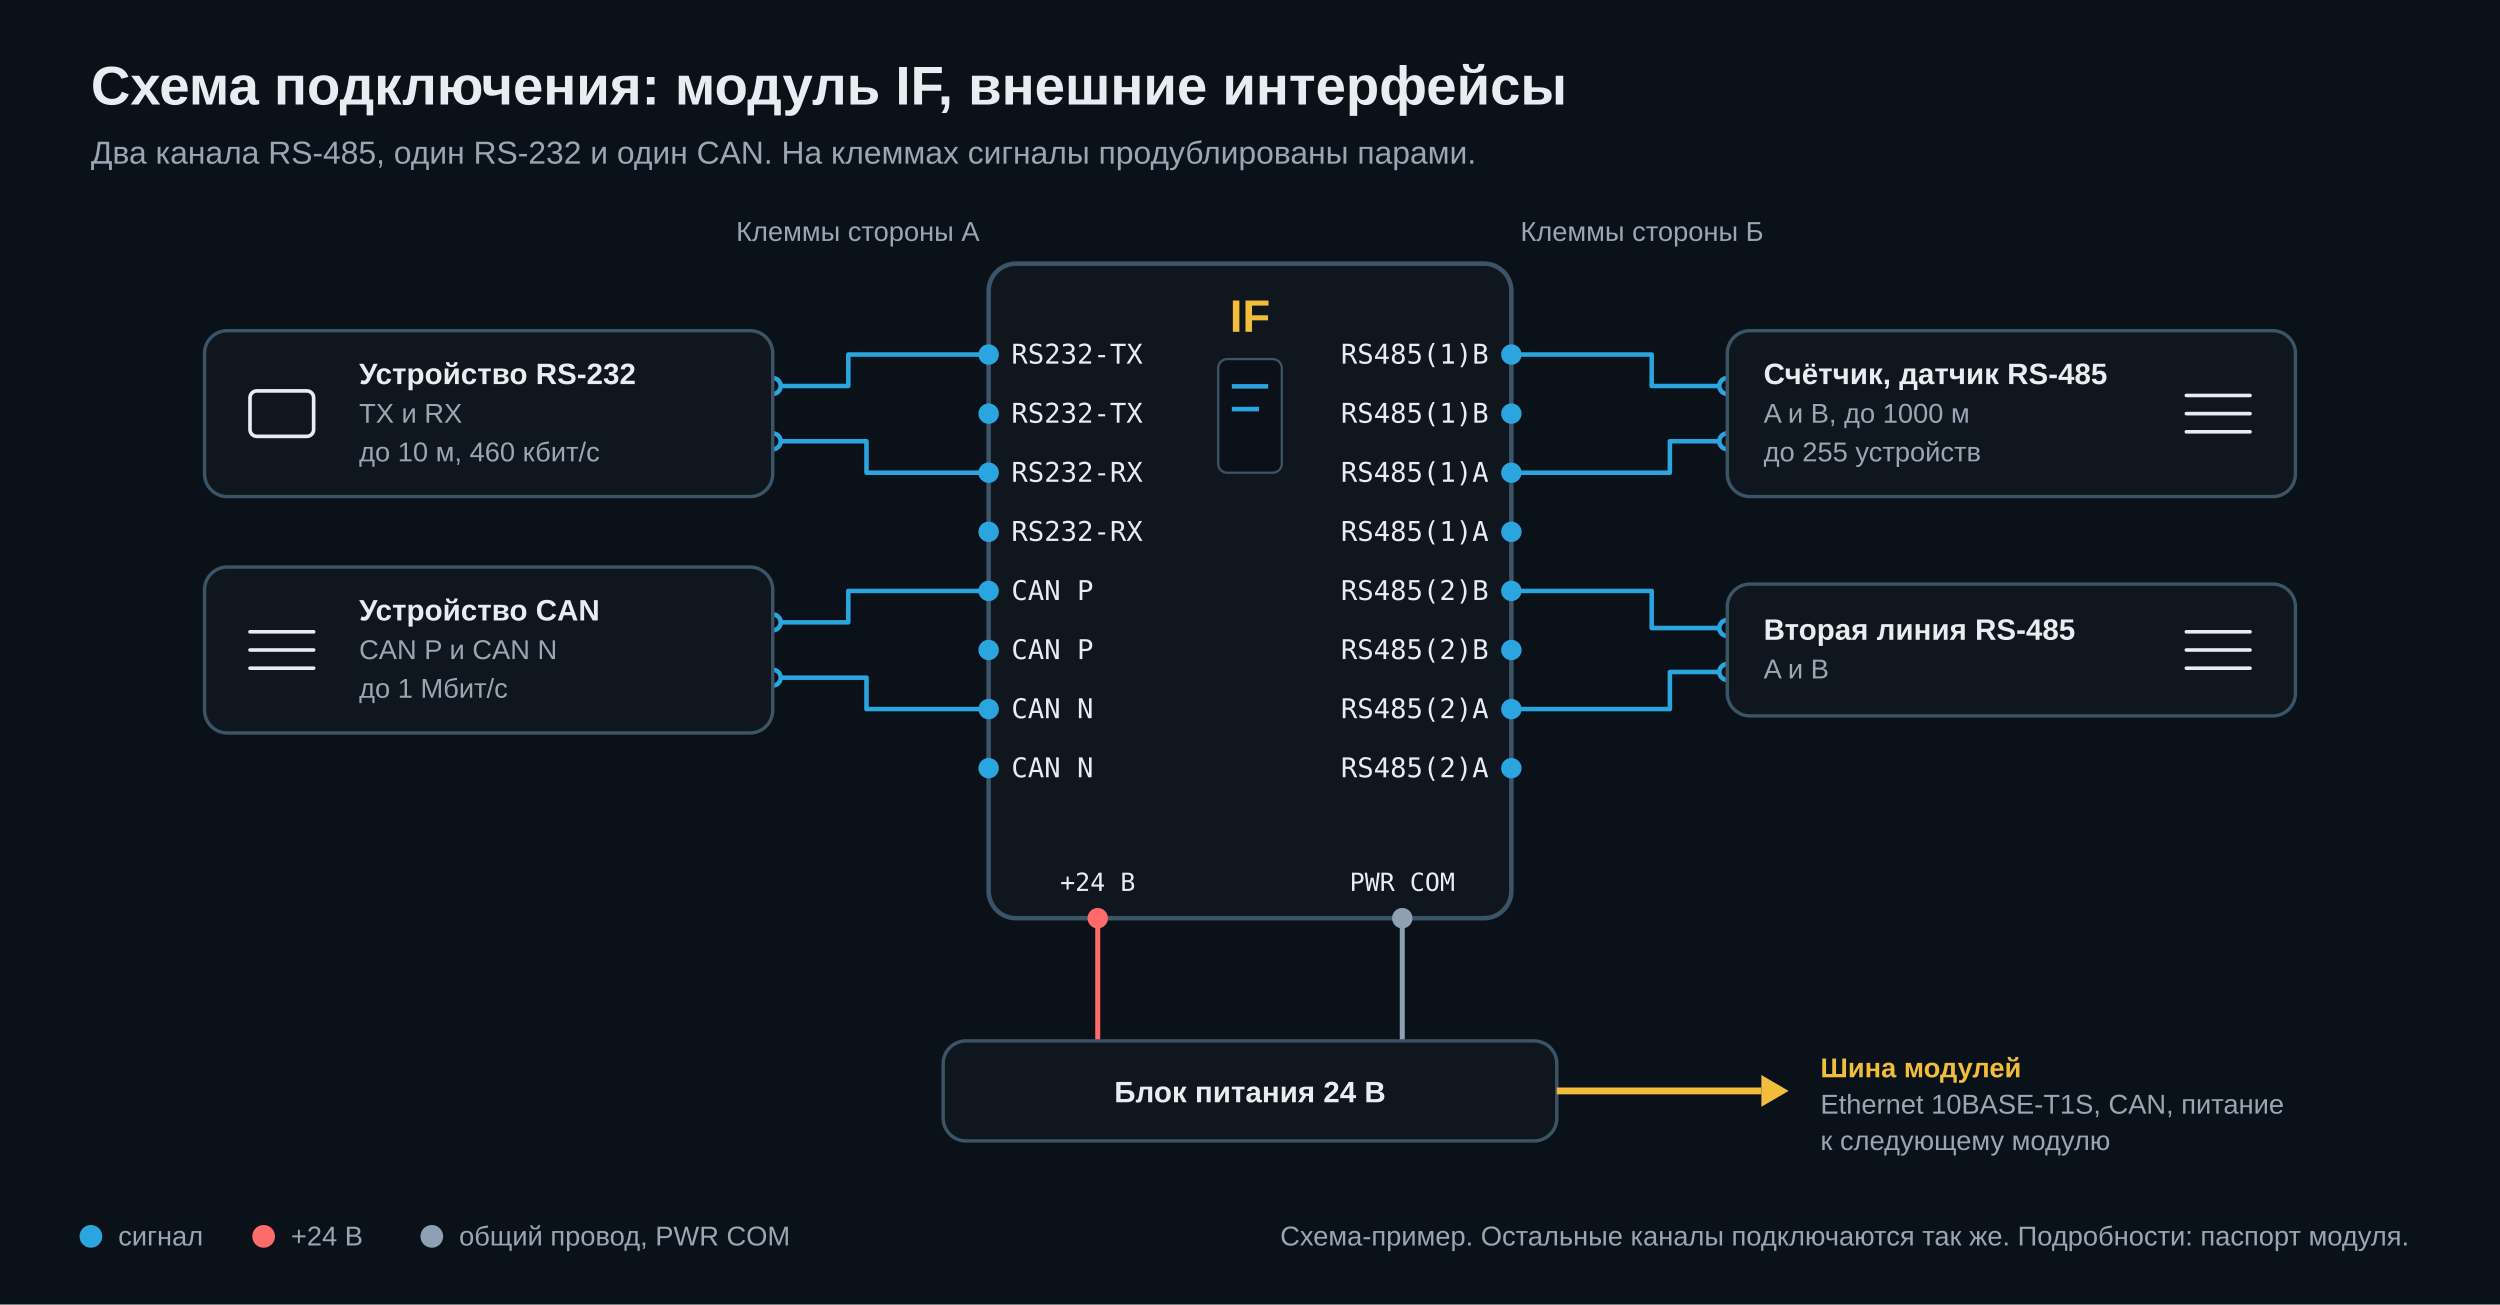
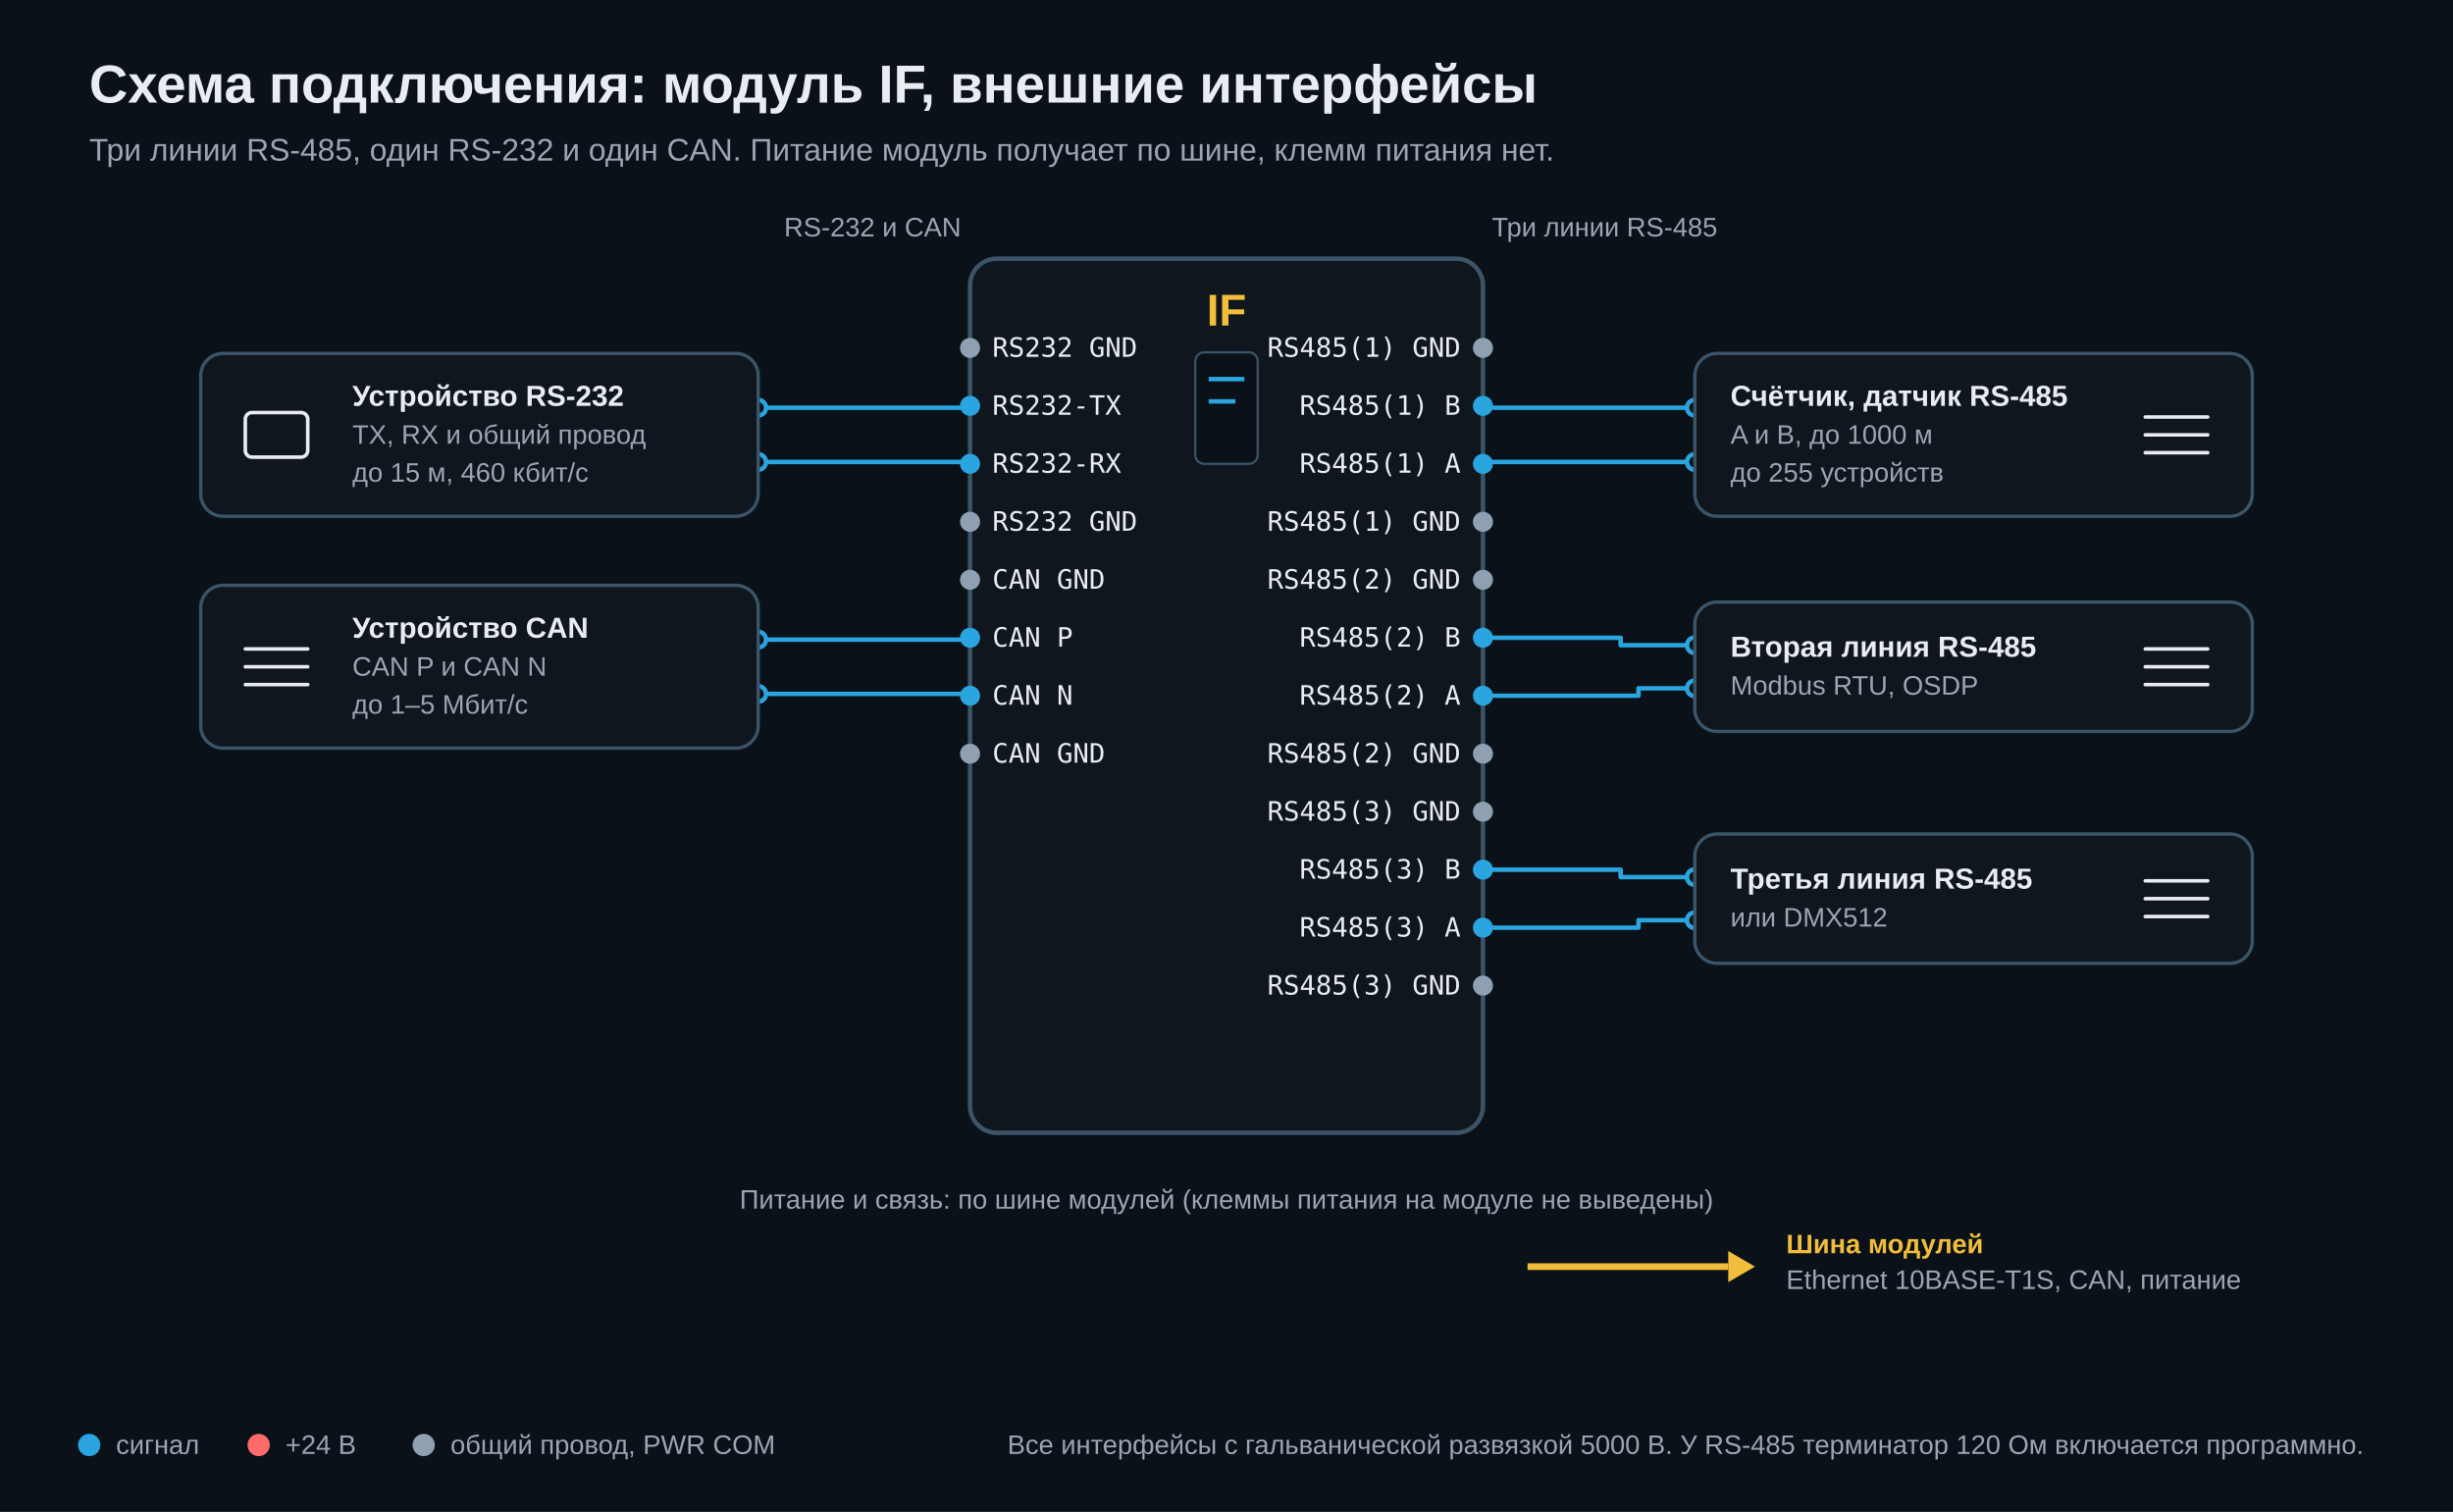
- <svg xmlns="http://www.w3.org/2000/svg" viewBox="0 0 1100 574" width="1100" height="574" font-family="Manrope,'Helvetica Neue',Arial,sans-serif">
-   <rect width="1100" height="574" fill="#0a1118" />
+ <svg xmlns="http://www.w3.org/2000/svg" viewBox="0 0 1100 678" width="1100" height="678" font-family="Manrope,'Helvetica Neue',Arial,sans-serif">
+   <rect width="1100" height="678" fill="#0a1118" />
  <text x="40" y="46" fill="#e9edf2" font-size="24" font-weight="800">Схема подключения: модуль IF, внешние интерфейсы</text>
-   <text x="40" y="72" fill="#9aa6b4" font-size="14">Два канала RS-485, один RS-232 и один CAN. На клеммах сигналы продублированы парами.</text>
-   <rect x="435" y="116" width="230" height="288" rx="12" fill="#0f161d" stroke="#3b5468" stroke-width="2" />
+   <text x="40" y="72" fill="#9aa6b4" font-size="14">Три линии RS-485, один RS-232 и один CAN. Питание модуль получает по шине, клемм питания нет.</text>
+   <rect x="435" y="116" width="230" height="392" rx="12" fill="#0f161d" stroke="#3b5468" stroke-width="2" />
  <text x="550.0" y="146" text-anchor="middle" fill="#f2bd3a" font-size="20" font-weight="800">IF</text>
  <rect x="536.0" y="158" width="28" height="50" rx="4" fill="#0a1118" stroke="#3b5468" />
  <path d="M542.0 170h16M542.0 180h12" stroke="#2aa5e0" stroke-width="2" />
-   <text x="431" y="106" text-anchor="end" fill="#9aa6b4" font-size="12">Клеммы стороны А</text>
-   <text x="669" y="106" fill="#9aa6b4" font-size="12">Клеммы стороны Б</text>
-   <path d="M340 169.833H373.25V156H435" stroke="#2aa5e0" stroke-width="2" fill="none" stroke-linejoin="round" />
-   <circle cx="340" cy="169.833" r="3.5" fill="#0a1118" stroke="#2aa5e0" stroke-width="2" />
-   <path d="M340 194.167H381.25V208H435" stroke="#2aa5e0" stroke-width="2" fill="none" stroke-linejoin="round" />
-   <circle cx="340" cy="194.167" r="3.5" fill="#0a1118" stroke="#2aa5e0" stroke-width="2" />
-   <path d="M340 273.833H373.25V260H435" stroke="#2aa5e0" stroke-width="2" fill="none" stroke-linejoin="round" />
-   <circle cx="340" cy="273.833" r="3.5" fill="#0a1118" stroke="#2aa5e0" stroke-width="2" />
-   <path d="M340 298.167H381.25V312H435" stroke="#2aa5e0" stroke-width="2" fill="none" stroke-linejoin="round" />
-   <circle cx="340" cy="298.167" r="3.5" fill="#0a1118" stroke="#2aa5e0" stroke-width="2" />
-   <path d="M760 169.833H726.75V156H665" stroke="#2aa5e0" stroke-width="2" fill="none" stroke-linejoin="round" />
-   <circle cx="760" cy="169.833" r="3.5" fill="#0a1118" stroke="#2aa5e0" stroke-width="2" />
-   <path d="M760 194.167H734.75V208H665" stroke="#2aa5e0" stroke-width="2" fill="none" stroke-linejoin="round" />
-   <circle cx="760" cy="194.167" r="3.5" fill="#0a1118" stroke="#2aa5e0" stroke-width="2" />
-   <path d="M760 276.333H726.75V260H665" stroke="#2aa5e0" stroke-width="2" fill="none" stroke-linejoin="round" />
-   <circle cx="760" cy="276.333" r="3.5" fill="#0a1118" stroke="#2aa5e0" stroke-width="2" />
-   <path d="M760 295.667H734.75V312H665" stroke="#2aa5e0" stroke-width="2" fill="none" stroke-linejoin="round" />
-   <circle cx="760" cy="295.667" r="3.5" fill="#0a1118" stroke="#2aa5e0" stroke-width="2" />
-   <rect x="90" y="145.5" width="250" height="73" rx="10" fill="#0f161d" stroke="#3b5468" stroke-width="1.5" />
+   <text x="431" y="106" text-anchor="end" fill="#9aa6b4" font-size="12">RS-232 и CAN</text>
+   <text x="669" y="106" fill="#9aa6b4" font-size="12">Три линии RS-485</text>
+   <path d="M340 182.833H435" stroke="#2aa5e0" stroke-width="2" fill="none" stroke-linejoin="round" />
+   <circle cx="340" cy="182.833" r="3.5" fill="#0a1118" stroke="#2aa5e0" stroke-width="2" />
+   <path d="M340 207.167H435" stroke="#2aa5e0" stroke-width="2" fill="none" stroke-linejoin="round" />
+   <circle cx="340" cy="207.167" r="3.5" fill="#0a1118" stroke="#2aa5e0" stroke-width="2" />
+   <path d="M340 286.833H435" stroke="#2aa5e0" stroke-width="2" fill="none" stroke-linejoin="round" />
+   <circle cx="340" cy="286.833" r="3.5" fill="#0a1118" stroke="#2aa5e0" stroke-width="2" />
+   <path d="M340 311.167H435" stroke="#2aa5e0" stroke-width="2" fill="none" stroke-linejoin="round" />
+   <circle cx="340" cy="311.167" r="3.5" fill="#0a1118" stroke="#2aa5e0" stroke-width="2" />
+   <path d="M760 182.833H665" stroke="#2aa5e0" stroke-width="2" fill="none" stroke-linejoin="round" />
+   <circle cx="760" cy="182.833" r="3.5" fill="#0a1118" stroke="#2aa5e0" stroke-width="2" />
+   <path d="M760 207.167H665" stroke="#2aa5e0" stroke-width="2" fill="none" stroke-linejoin="round" />
+   <circle cx="760" cy="207.167" r="3.5" fill="#0a1118" stroke="#2aa5e0" stroke-width="2" />
+   <path d="M760 289.333H726.75V286H665" stroke="#2aa5e0" stroke-width="2" fill="none" stroke-linejoin="round" />
+   <circle cx="760" cy="289.333" r="3.5" fill="#0a1118" stroke="#2aa5e0" stroke-width="2" />
+   <path d="M760 308.667H734.75V312H665" stroke="#2aa5e0" stroke-width="2" fill="none" stroke-linejoin="round" />
+   <circle cx="760" cy="308.667" r="3.5" fill="#0a1118" stroke="#2aa5e0" stroke-width="2" />
+   <path d="M760 393.333H726.75V390H665" stroke="#2aa5e0" stroke-width="2" fill="none" stroke-linejoin="round" />
+   <circle cx="760" cy="393.333" r="3.5" fill="#0a1118" stroke="#2aa5e0" stroke-width="2" />
+   <path d="M760 412.667H734.75V416H665" stroke="#2aa5e0" stroke-width="2" fill="none" stroke-linejoin="round" />
+   <circle cx="760" cy="412.667" r="3.5" fill="#0a1118" stroke="#2aa5e0" stroke-width="2" />
+   <rect x="90" y="158.5" width="250" height="73" rx="10" fill="#0f161d" stroke="#3b5468" stroke-width="1.5" />
  <g fill="none" stroke="#e9edf2" stroke-width="1.6" stroke-linecap="round" stroke-linejoin="round">
-     <rect x="110" y="172.0" width="28" height="20" rx="3" />
+     <rect x="110" y="185.0" width="28" height="20" rx="3" />
  </g>
-   <text x="158" y="169.0" fill="#e9edf2" font-size="13" font-weight="700">Устройство RS-232</text>
-   <text x="158" y="186.0" fill="#9aa6b4" font-size="12" font-weight="400">TX и RX</text>
-   <text x="158" y="203.0" fill="#9aa6b4" font-size="12" font-weight="400">до 10 м, 460 кбит/с</text>
-   <rect x="90" y="249.5" width="250" height="73" rx="10" fill="#0f161d" stroke="#3b5468" stroke-width="1.5" />
+   <text x="158" y="182.0" fill="#e9edf2" font-size="13" font-weight="700">Устройство RS-232</text>
+   <text x="158" y="199.0" fill="#9aa6b4" font-size="12" font-weight="400">TX, RX и общий провод</text>
+   <text x="158" y="216.0" fill="#9aa6b4" font-size="12" font-weight="400">до 15 м, 460 кбит/с</text>
+   <rect x="90" y="262.5" width="250" height="73" rx="10" fill="#0f161d" stroke="#3b5468" stroke-width="1.5" />
  <g fill="none" stroke="#e9edf2" stroke-width="1.6" stroke-linecap="round" stroke-linejoin="round">
-     <path d="M110 278.0H138M110 286.0H138M110 294.0H138" />
+     <path d="M110 291.0H138M110 299.0H138M110 307.0H138" />
  </g>
-   <text x="158" y="273.0" fill="#e9edf2" font-size="13" font-weight="700">Устройство CAN</text>
-   <text x="158" y="290.0" fill="#9aa6b4" font-size="12" font-weight="400">CAN P и CAN N</text>
-   <text x="158" y="307.0" fill="#9aa6b4" font-size="12" font-weight="400">до 1 Мбит/с</text>
-   <rect x="760" y="145.5" width="250" height="73" rx="10" fill="#0f161d" stroke="#3b5468" stroke-width="1.5" />
+   <text x="158" y="286.0" fill="#e9edf2" font-size="13" font-weight="700">Устройство CAN</text>
+   <text x="158" y="303.0" fill="#9aa6b4" font-size="12" font-weight="400">CAN P и CAN N</text>
+   <text x="158" y="320.0" fill="#9aa6b4" font-size="12" font-weight="400">до 1–5 Мбит/с</text>
+   <rect x="760" y="158.5" width="250" height="73" rx="10" fill="#0f161d" stroke="#3b5468" stroke-width="1.5" />
  <g fill="none" stroke="#e9edf2" stroke-width="1.6" stroke-linecap="round" stroke-linejoin="round">
-     <path d="M962 174.0H990M962 182.0H990M962 190.0H990" />
+     <path d="M962 187.0H990M962 195.0H990M962 203.0H990" />
  </g>
-   <text x="776" y="169.0" fill="#e9edf2" font-size="13" font-weight="700">Счётчик, датчик RS-485</text>
-   <text x="776" y="186.0" fill="#9aa6b4" font-size="12" font-weight="400">A и B, до 1000 м</text>
-   <text x="776" y="203.0" fill="#9aa6b4" font-size="12" font-weight="400">до 255 устройств</text>
-   <rect x="760" y="257.0" width="250" height="58" rx="10" fill="#0f161d" stroke="#3b5468" stroke-width="1.5" />
+   <text x="776" y="182.0" fill="#e9edf2" font-size="13" font-weight="700">Счётчик, датчик RS-485</text>
+   <text x="776" y="199.0" fill="#9aa6b4" font-size="12" font-weight="400">A и B, до 1000 м</text>
+   <text x="776" y="216.0" fill="#9aa6b4" font-size="12" font-weight="400">до 255 устройств</text>
+   <rect x="760" y="270.0" width="250" height="58" rx="10" fill="#0f161d" stroke="#3b5468" stroke-width="1.5" />
  <g fill="none" stroke="#e9edf2" stroke-width="1.6" stroke-linecap="round" stroke-linejoin="round">
-     <path d="M962 278.0H990M962 286.0H990M962 294.0H990" />
+     <path d="M962 291.0H990M962 299.0H990M962 307.0H990" />
  </g>
-   <text x="776" y="281.5" fill="#e9edf2" font-size="13" font-weight="700">Вторая линия RS-485</text>
-   <text x="776" y="298.5" fill="#9aa6b4" font-size="12" font-weight="400">A и B</text>
-   <circle cx="435" cy="156" r="4.5" fill="#2aa5e0" />
-   <text x="445" y="160" text-anchor="start" fill="#e9edf2" font-size="12" font-family="'JetBrains Mono','SF Mono',Menlo,Consolas,monospace">RS232-TX</text>
+   <text x="776" y="294.5" fill="#e9edf2" font-size="13" font-weight="700">Вторая линия RS-485</text>
+   <text x="776" y="311.5" fill="#9aa6b4" font-size="12" font-weight="400">Modbus RTU, OSDP</text>
+   <rect x="760" y="374.0" width="250" height="58" rx="10" fill="#0f161d" stroke="#3b5468" stroke-width="1.5" />
+   <g fill="none" stroke="#e9edf2" stroke-width="1.6" stroke-linecap="round" stroke-linejoin="round">
+     <path d="M962 395.0H990M962 403.0H990M962 411.0H990" />
+   </g>
+   <text x="776" y="398.5" fill="#e9edf2" font-size="13" font-weight="700">Третья линия RS-485</text>
+   <text x="776" y="415.5" fill="#9aa6b4" font-size="12" font-weight="400">или DMX512</text>
+   <circle cx="435" cy="156" r="4.5" fill="#8fa0b2" />
+   <text x="445" y="160" text-anchor="start" fill="#e9edf2" font-size="12" font-family="'JetBrains Mono','SF Mono',Menlo,Consolas,monospace">RS232 GND</text>
  <circle cx="435" cy="182" r="4.5" fill="#2aa5e0" />
  <text x="445" y="186" text-anchor="start" fill="#e9edf2" font-size="12" font-family="'JetBrains Mono','SF Mono',Menlo,Consolas,monospace">RS232-TX</text>
  <circle cx="435" cy="208" r="4.5" fill="#2aa5e0" />
  <text x="445" y="212" text-anchor="start" fill="#e9edf2" font-size="12" font-family="'JetBrains Mono','SF Mono',Menlo,Consolas,monospace">RS232-RX</text>
-   <circle cx="435" cy="234" r="4.5" fill="#2aa5e0" />
-   <text x="445" y="238" text-anchor="start" fill="#e9edf2" font-size="12" font-family="'JetBrains Mono','SF Mono',Menlo,Consolas,monospace">RS232-RX</text>
-   <circle cx="435" cy="260" r="4.5" fill="#2aa5e0" />
-   <text x="445" y="264" text-anchor="start" fill="#e9edf2" font-size="12" font-family="'JetBrains Mono','SF Mono',Menlo,Consolas,monospace">CAN P</text>
+   <circle cx="435" cy="234" r="4.5" fill="#8fa0b2" />
+   <text x="445" y="238" text-anchor="start" fill="#e9edf2" font-size="12" font-family="'JetBrains Mono','SF Mono',Menlo,Consolas,monospace">RS232 GND</text>
+   <circle cx="435" cy="260" r="4.5" fill="#8fa0b2" />
+   <text x="445" y="264" text-anchor="start" fill="#e9edf2" font-size="12" font-family="'JetBrains Mono','SF Mono',Menlo,Consolas,monospace">CAN GND</text>
  <circle cx="435" cy="286" r="4.5" fill="#2aa5e0" />
  <text x="445" y="290" text-anchor="start" fill="#e9edf2" font-size="12" font-family="'JetBrains Mono','SF Mono',Menlo,Consolas,monospace">CAN P</text>
  <circle cx="435" cy="312" r="4.5" fill="#2aa5e0" />
  <text x="445" y="316" text-anchor="start" fill="#e9edf2" font-size="12" font-family="'JetBrains Mono','SF Mono',Menlo,Consolas,monospace">CAN N</text>
-   <circle cx="435" cy="338" r="4.5" fill="#2aa5e0" />
-   <text x="445" y="342" text-anchor="start" fill="#e9edf2" font-size="12" font-family="'JetBrains Mono','SF Mono',Menlo,Consolas,monospace">CAN N</text>
-   <circle cx="665" cy="156" r="4.5" fill="#2aa5e0" />
-   <text x="655" y="160" text-anchor="end" fill="#e9edf2" font-size="12" font-family="'JetBrains Mono','SF Mono',Menlo,Consolas,monospace">RS485(1)B</text>
+   <circle cx="435" cy="338" r="4.5" fill="#8fa0b2" />
+   <text x="445" y="342" text-anchor="start" fill="#e9edf2" font-size="12" font-family="'JetBrains Mono','SF Mono',Menlo,Consolas,monospace">CAN GND</text>
+   <circle cx="665" cy="156" r="4.5" fill="#8fa0b2" />
+   <text x="655" y="160" text-anchor="end" fill="#e9edf2" font-size="12" font-family="'JetBrains Mono','SF Mono',Menlo,Consolas,monospace">RS485(1) GND</text>
  <circle cx="665" cy="182" r="4.5" fill="#2aa5e0" />
-   <text x="655" y="186" text-anchor="end" fill="#e9edf2" font-size="12" font-family="'JetBrains Mono','SF Mono',Menlo,Consolas,monospace">RS485(1)B</text>
+   <text x="655" y="186" text-anchor="end" fill="#e9edf2" font-size="12" font-family="'JetBrains Mono','SF Mono',Menlo,Consolas,monospace">RS485(1) B</text>
  <circle cx="665" cy="208" r="4.5" fill="#2aa5e0" />
-   <text x="655" y="212" text-anchor="end" fill="#e9edf2" font-size="12" font-family="'JetBrains Mono','SF Mono',Menlo,Consolas,monospace">RS485(1)A</text>
-   <circle cx="665" cy="234" r="4.5" fill="#2aa5e0" />
-   <text x="655" y="238" text-anchor="end" fill="#e9edf2" font-size="12" font-family="'JetBrains Mono','SF Mono',Menlo,Consolas,monospace">RS485(1)A</text>
-   <circle cx="665" cy="260" r="4.5" fill="#2aa5e0" />
-   <text x="655" y="264" text-anchor="end" fill="#e9edf2" font-size="12" font-family="'JetBrains Mono','SF Mono',Menlo,Consolas,monospace">RS485(2)B</text>
+   <text x="655" y="212" text-anchor="end" fill="#e9edf2" font-size="12" font-family="'JetBrains Mono','SF Mono',Menlo,Consolas,monospace">RS485(1) A</text>
+   <circle cx="665" cy="234" r="4.5" fill="#8fa0b2" />
+   <text x="655" y="238" text-anchor="end" fill="#e9edf2" font-size="12" font-family="'JetBrains Mono','SF Mono',Menlo,Consolas,monospace">RS485(1) GND</text>
+   <circle cx="665" cy="260" r="4.5" fill="#8fa0b2" />
+   <text x="655" y="264" text-anchor="end" fill="#e9edf2" font-size="12" font-family="'JetBrains Mono','SF Mono',Menlo,Consolas,monospace">RS485(2) GND</text>
  <circle cx="665" cy="286" r="4.5" fill="#2aa5e0" />
-   <text x="655" y="290" text-anchor="end" fill="#e9edf2" font-size="12" font-family="'JetBrains Mono','SF Mono',Menlo,Consolas,monospace">RS485(2)B</text>
+   <text x="655" y="290" text-anchor="end" fill="#e9edf2" font-size="12" font-family="'JetBrains Mono','SF Mono',Menlo,Consolas,monospace">RS485(2) B</text>
  <circle cx="665" cy="312" r="4.5" fill="#2aa5e0" />
-   <text x="655" y="316" text-anchor="end" fill="#e9edf2" font-size="12" font-family="'JetBrains Mono','SF Mono',Menlo,Consolas,monospace">RS485(2)A</text>
-   <circle cx="665" cy="338" r="4.5" fill="#2aa5e0" />
-   <text x="655" y="342" text-anchor="end" fill="#e9edf2" font-size="12" font-family="'JetBrains Mono','SF Mono',Menlo,Consolas,monospace">RS485(2)A</text>
-   <circle cx="483" cy="404" r="4.5" fill="#ff6b6b" />
-   <circle cx="617" cy="404" r="4.5" fill="#8fa0b2" />
-   <text x="483" y="392" text-anchor="middle" fill="#e9edf2" font-size="11" font-family="'JetBrains Mono','SF Mono',Menlo,Consolas,monospace">+24 В</text>
-   <text x="617" y="392" text-anchor="middle" fill="#e9edf2" font-size="11" font-family="'JetBrains Mono','SF Mono',Menlo,Consolas,monospace">PWR COM</text>
-   <path d="M483 404V458" stroke="#ff6b6b" stroke-width="2.2" />
-   <path d="M617 404V458" stroke="#8fa0b2" stroke-width="2.2" />
-   <rect x="415" y="458" width="270" height="44" rx="10" fill="#0f161d" stroke="#3b5468" stroke-width="1.5" />
-   <text x="550.0" y="485" text-anchor="middle" fill="#e9edf2" font-size="13" font-weight="700">Блок питания 24 В</text>
-   <path d="M685 480H775" stroke="#f2bd3a" stroke-width="3" />
-   <path d="M775 473L787 480L775 487Z" fill="#f2bd3a" />
-   <text x="801" y="474" fill="#f2bd3a" font-size="12" font-weight="700">Шина модулей</text>
-   <text x="801" y="490" fill="#9aa6b4" font-size="12">Ethernet 10BASE-T1S, CAN, питание</text>
-   <text x="801" y="506" fill="#9aa6b4" font-size="12">к следующему модулю</text>
-   <circle cx="40" cy="544" r="5" fill="#2aa5e0" />
-   <text x="52" y="548" fill="#9aa6b4" font-size="12">сигнал</text>
-   <circle cx="116" cy="544" r="5" fill="#ff6b6b" />
-   <text x="128" y="548" fill="#9aa6b4" font-size="12">+24 В</text>
-   <circle cx="190" cy="544" r="5" fill="#8fa0b2" />
-   <text x="202" y="548" fill="#9aa6b4" font-size="12">общий провод, PWR COM</text>
-   <text x="1060" y="548" text-anchor="end" fill="#9aa6b4" font-size="12">Схема-пример. Остальные каналы подключаются так же. Подробности: паспорт модуля.</text>
+   <text x="655" y="316" text-anchor="end" fill="#e9edf2" font-size="12" font-family="'JetBrains Mono','SF Mono',Menlo,Consolas,monospace">RS485(2) A</text>
+   <circle cx="665" cy="338" r="4.5" fill="#8fa0b2" />
+   <text x="655" y="342" text-anchor="end" fill="#e9edf2" font-size="12" font-family="'JetBrains Mono','SF Mono',Menlo,Consolas,monospace">RS485(2) GND</text>
+   <circle cx="665" cy="364" r="4.5" fill="#8fa0b2" />
+   <text x="655" y="368" text-anchor="end" fill="#e9edf2" font-size="12" font-family="'JetBrains Mono','SF Mono',Menlo,Consolas,monospace">RS485(3) GND</text>
+   <circle cx="665" cy="390" r="4.5" fill="#2aa5e0" />
+   <text x="655" y="394" text-anchor="end" fill="#e9edf2" font-size="12" font-family="'JetBrains Mono','SF Mono',Menlo,Consolas,monospace">RS485(3) B</text>
+   <circle cx="665" cy="416" r="4.5" fill="#2aa5e0" />
+   <text x="655" y="420" text-anchor="end" fill="#e9edf2" font-size="12" font-family="'JetBrains Mono','SF Mono',Menlo,Consolas,monospace">RS485(3) A</text>
+   <circle cx="665" cy="442" r="4.5" fill="#8fa0b2" />
+   <text x="655" y="446" text-anchor="end" fill="#e9edf2" font-size="12" font-family="'JetBrains Mono','SF Mono',Menlo,Consolas,monospace">RS485(3) GND</text>
+   <text x="550.0" y="542" text-anchor="middle" fill="#9aa6b4" font-size="12">Питание и связь: по шине модулей (клеммы питания на модуле не выведены)</text>
+   <path d="M685 568H775" stroke="#f2bd3a" stroke-width="3" />
+   <path d="M775 561L787 568L775 575Z" fill="#f2bd3a" />
+   <text x="801" y="562" fill="#f2bd3a" font-size="12" font-weight="700">Шина модулей</text>
+   <text x="801" y="578" fill="#9aa6b4" font-size="12">Ethernet 10BASE-T1S, CAN, питание</text>
+   <circle cx="40" cy="648" r="5" fill="#2aa5e0" />
+   <text x="52" y="652" fill="#9aa6b4" font-size="12">сигнал</text>
+   <circle cx="116" cy="648" r="5" fill="#ff6b6b" />
+   <text x="128" y="652" fill="#9aa6b4" font-size="12">+24 В</text>
+   <circle cx="190" cy="648" r="5" fill="#8fa0b2" />
+   <text x="202" y="652" fill="#9aa6b4" font-size="12">общий провод, PWR COM</text>
+   <text x="1060" y="652" text-anchor="end" fill="#9aa6b4" font-size="12">Все интерфейсы с гальванической развязкой 5000 В. У RS-485 терминатор 120 Ом включается программно.</text>
</svg>
